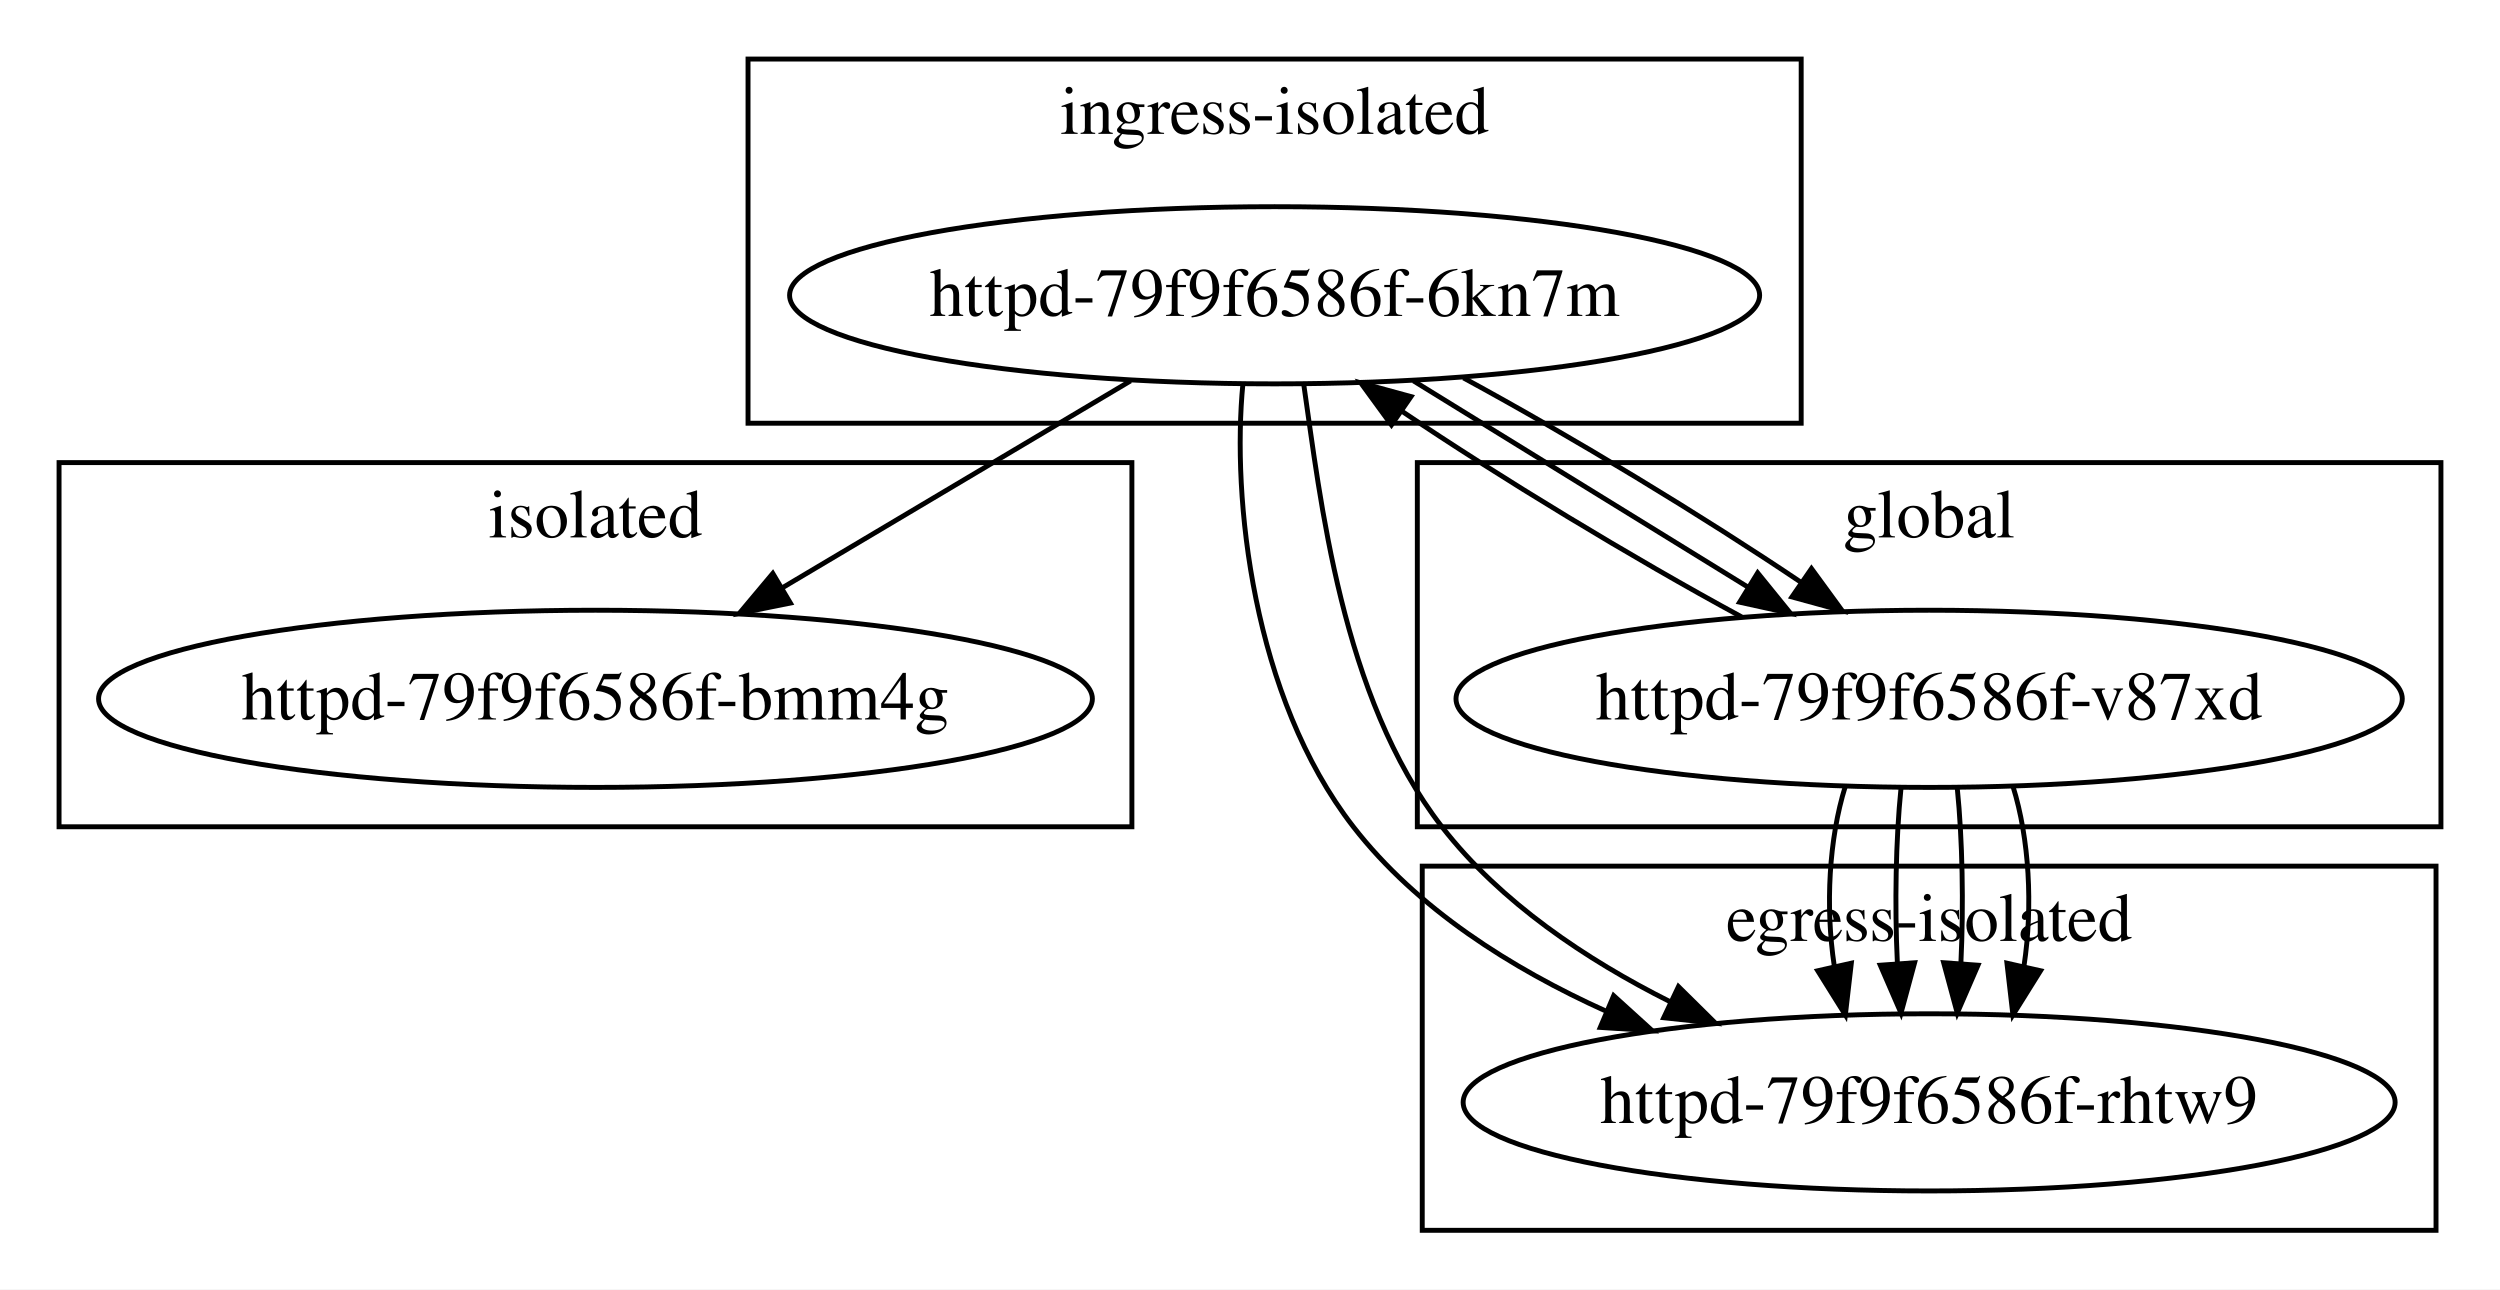
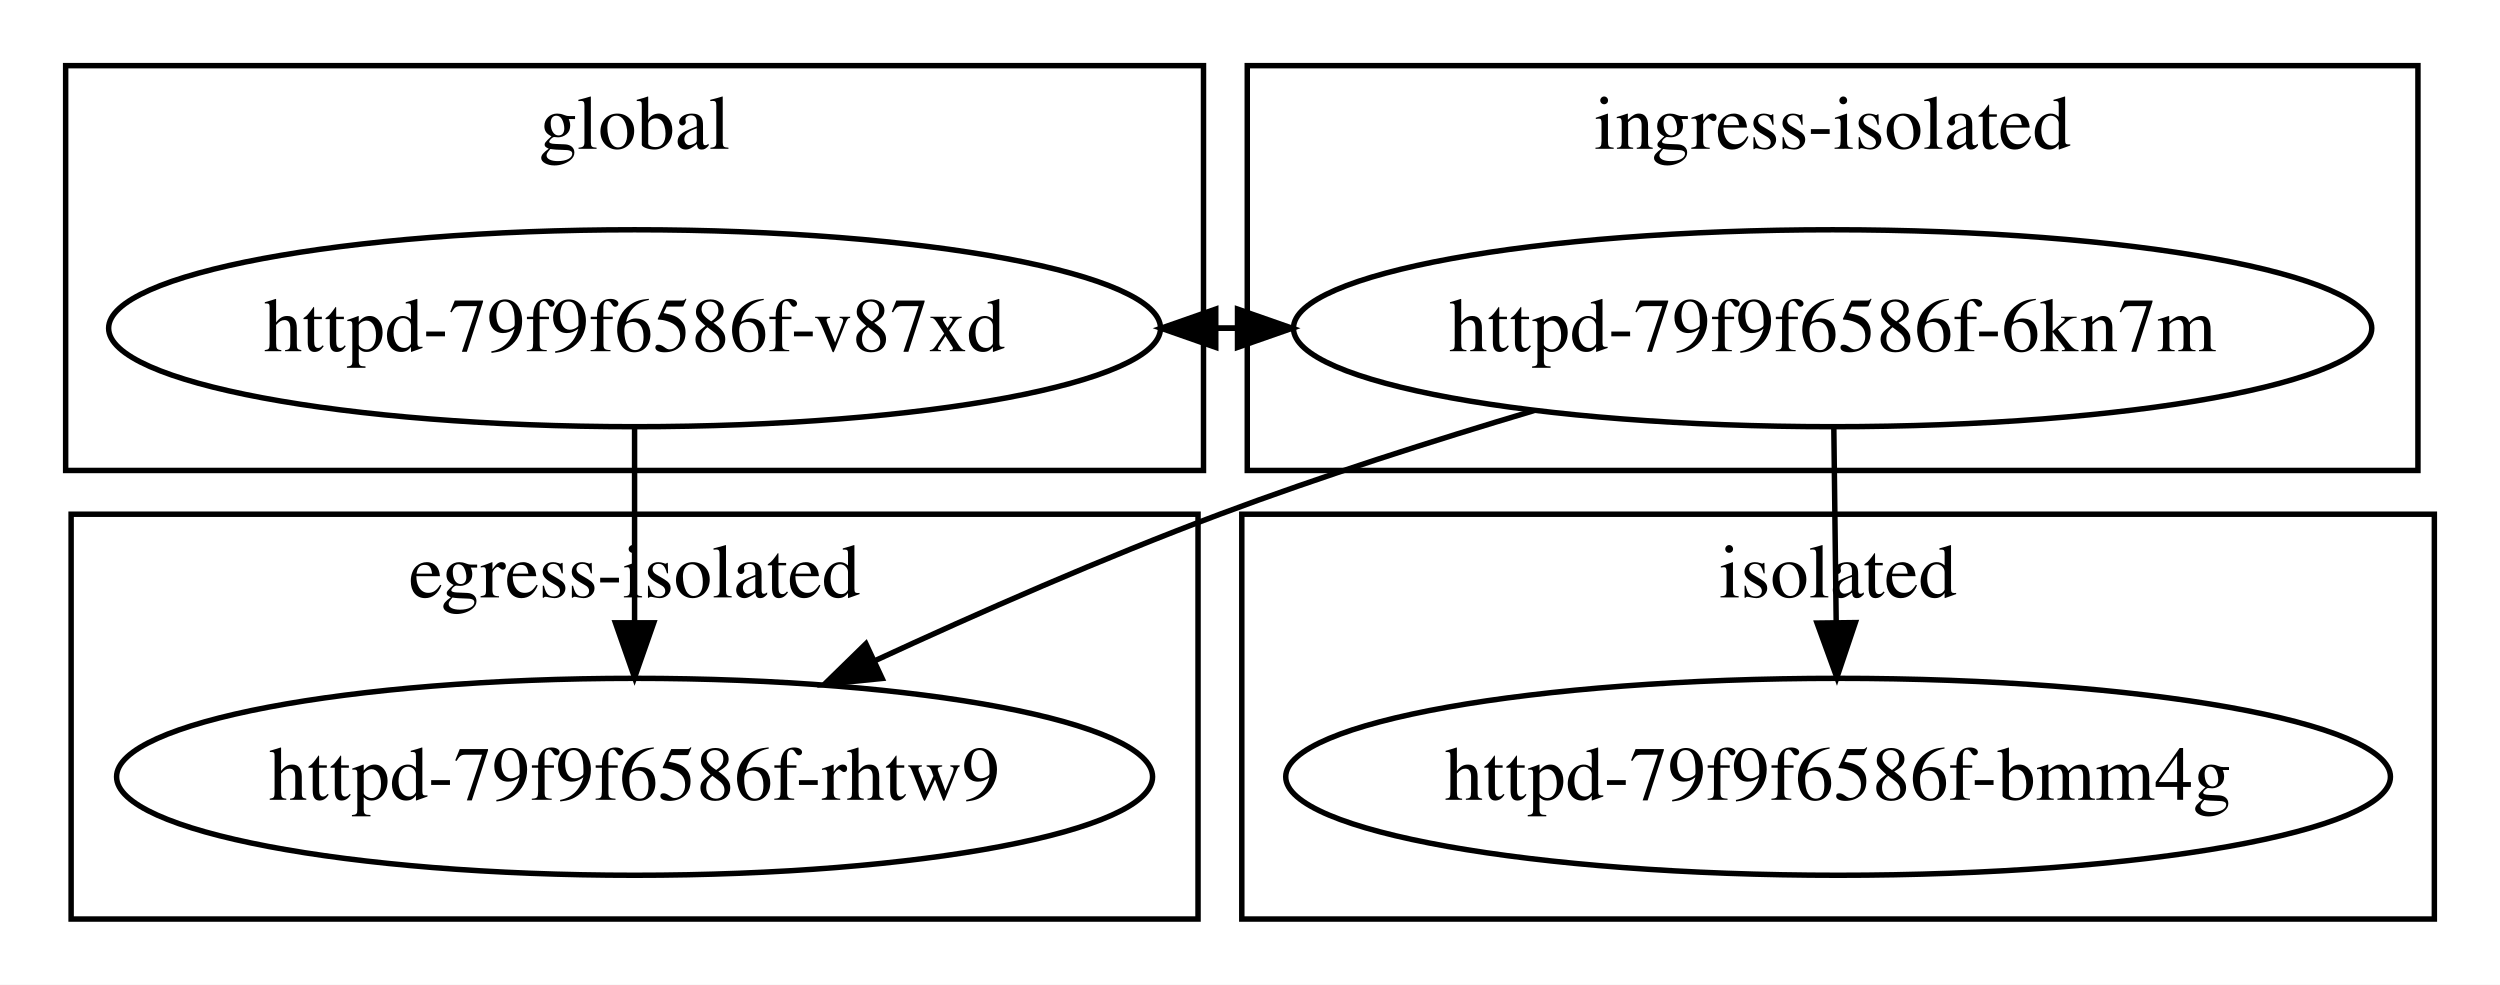
- <svg xmlns="http://www.w3.org/2000/svg" width="508pt" height="262pt" viewBox="0.00 0.00 508.00 262.00">
-   <g id="graph0" class="graph" transform="scale(1 1) rotate(0) translate(4 258)">
-     <polygon fill="#ffffff" stroke="transparent" points="-4,4 -4,-258 504,-258 504,4 -4,4" />
+ <svg xmlns="http://www.w3.org/2000/svg" width="457pt" height="180pt" viewBox="0.00 0.00 457.00 180.00">
+   <g id="graph0" class="graph" transform="scale(1 1) rotate(0) translate(4 176)">
+     <polygon fill="#ffffff" stroke="transparent" points="-4,4 -4,-176 453,-176 453,4 -4,4" />
    <g id="clust1" class="cluster">
-       <polygon fill="none" stroke="#000000" points="148,-172 148,-246 362,-246 362,-172 148,-172" />
-       <text text-anchor="middle" x="255" y="-230.8" font-family="Times,serif" font-size="14.00" fill="#000000">ingress-isolated</text>
+       <polygon fill="none" stroke="#000000" points="8,-90 8,-164 216,-164 216,-90 8,-90" />
+       <text text-anchor="middle" x="112" y="-148.8" font-family="Times,serif" font-size="14.00" fill="#000000">global</text>
    </g>
    <g id="clust2" class="cluster">
-       <polygon fill="none" stroke="#000000" points="8,-90 8,-164 226,-164 226,-90 8,-90" />
-       <text text-anchor="middle" x="117" y="-148.8" font-family="Times,serif" font-size="14.00" fill="#000000">isolated</text>
+       <polygon fill="none" stroke="#000000" points="224,-90 224,-164 438,-164 438,-90 224,-90" />
+       <text text-anchor="middle" x="331" y="-148.8" font-family="Times,serif" font-size="14.00" fill="#000000">ingress-isolated</text>
    </g>
    <g id="clust3" class="cluster">
-       <polygon fill="none" stroke="#000000" points="285,-8 285,-82 491,-82 491,-8 285,-8" />
-       <text text-anchor="middle" x="388" y="-66.8" font-family="Times,serif" font-size="14.00" fill="#000000">egress-isolated</text>
+       <polygon fill="none" stroke="#000000" points="223,-8 223,-82 441,-82 441,-8 223,-8" />
+       <text text-anchor="middle" x="332" y="-66.8" font-family="Times,serif" font-size="14.00" fill="#000000">isolated</text>
    </g>
    <g id="clust4" class="cluster">
-       <polygon fill="none" stroke="#000000" points="284,-90 284,-164 492,-164 492,-90 284,-90" />
-       <text text-anchor="middle" x="388" y="-148.8" font-family="Times,serif" font-size="14.00" fill="#000000">global</text>
+       <polygon fill="none" stroke="#000000" points="9,-8 9,-82 215,-82 215,-8 9,-8" />
+       <text text-anchor="middle" x="112" y="-66.8" font-family="Times,serif" font-size="14.00" fill="#000000">egress-isolated</text>
    </g>
    <g id="node1" class="node">
-       <ellipse fill="none" stroke="#000000" cx="255" cy="-198" rx="98.557" ry="18" />
-       <text text-anchor="middle" x="255" y="-193.8" font-family="Times,serif" font-size="14.00" fill="#000000">httpd-79f9f6586f-6kn7m</text>
+       <ellipse fill="none" stroke="#000000" cx="112" cy="-116" rx="96.143" ry="18" />
+       <text text-anchor="middle" x="112" y="-111.8" font-family="Times,serif" font-size="14.00" fill="#000000">httpd-79f9f6586f-v87xd</text>
    </g>
    <g id="node2" class="node">
-       <ellipse fill="none" stroke="#000000" cx="117" cy="-116" rx="100.971" ry="18" />
-       <text text-anchor="middle" x="117" y="-111.8" font-family="Times,serif" font-size="14.00" fill="#000000">httpd-79f9f6586f-bmm4g</text>
+       <ellipse fill="none" stroke="#000000" cx="331" cy="-116" rx="98.557" ry="18" />
+       <text text-anchor="middle" x="331" y="-111.8" font-family="Times,serif" font-size="14.00" fill="#000000">httpd-79f9f6586f-6kn7m</text>
    </g>
-     <g id="edge10" class="edge">
-       <path fill="none" stroke="#000000" d="M225.734,-180.61C205.151,-168.379 177.411,-151.897 155.103,-138.641" />
-       <polygon fill="#000000" stroke="#000000" points="156.609,-135.464 146.224,-133.365 153.033,-141.482 156.609,-135.464" />
+     <g id="edge2" class="edge">
+       <path fill="none" stroke="#000000" d="M208.24,-116C212.861,-116 217.481,-116 222.102,-116" />
+       <polygon fill="#000000" stroke="#000000" points="222.217,-119.5 232.217,-116 222.217,-112.5 222.217,-119.5" />
+     </g>
+     <g id="node4" class="node">
+       <ellipse fill="none" stroke="#000000" cx="112" cy="-34" rx="94.69" ry="18" />
+       <text text-anchor="middle" x="112" y="-29.8" font-family="Times,serif" font-size="14.00" fill="#000000">httpd-79f9f6586f-rhtw9</text>
+     </g>
+     <g id="edge1" class="edge">
+       <path fill="none" stroke="#000000" d="M112,-97.802C112,-87.398 112,-74.121 112,-62.377" />
+       <polygon fill="#000000" stroke="#000000" points="115.5,-62.148 112,-52.148 108.5,-62.148 115.5,-62.148" />
+     </g>
+     <g id="edge4" class="edge">
+       <path fill="none" stroke="#000000" d="M232.217,-116C227.596,-116 222.976,-116 218.355,-116" />
+       <polygon fill="#000000" stroke="#000000" points="218.24,-112.5 208.24,-116 218.24,-119.5 218.24,-112.5" />
    </g>
    <g id="node3" class="node">
-       <ellipse fill="none" stroke="#000000" cx="388" cy="-34" rx="94.69" ry="18" />
-       <text text-anchor="middle" x="388" y="-29.8" font-family="Times,serif" font-size="14.00" fill="#000000">httpd-79f9f6586f-rhtw9</text>
-     </g>
-     <g id="edge6" class="edge">
-       <path fill="none" stroke="#000000" d="M248.558,-179.999C246.298,-156.842 250.469,-116.456 271,-90 283.908,-73.366 303.14,-61.196 322.345,-52.534" />
-       <polygon fill="#000000" stroke="#000000" points="323.896,-55.679 331.743,-48.56 321.169,-49.231 323.896,-55.679" />
-     </g>
-     <g id="edge8" class="edge">
-       <path fill="none" stroke="#000000" d="M260.906,-179.999C264.298,-156.842 268.469,-116.456 289,-90 300.964,-74.584 318.359,-63.001 335.284,-54.493" />
-       <polygon fill="#000000" stroke="#000000" points="337.063,-57.523 344.6,-50.078 334.065,-51.197 337.063,-57.523" />
-     </g>
-     <g id="node4" class="node">
-       <ellipse fill="none" stroke="#000000" cx="388" cy="-116" rx="96.143" ry="18" />
-       <text text-anchor="middle" x="388" y="-111.8" font-family="Times,serif" font-size="14.00" fill="#000000">httpd-79f9f6586f-v87xd</text>
-     </g>
-     <g id="edge7" class="edge">
-       <path fill="none" stroke="#000000" d="M283.206,-180.61C303.043,-168.379 329.777,-151.897 351.278,-138.641" />
-       <polygon fill="#000000" stroke="#000000" points="353.159,-141.593 359.835,-133.365 349.486,-135.634 353.159,-141.593" />
-     </g>
-     <g id="edge9" class="edge">
-       <path fill="none" stroke="#000000" d="M293.377,-181.208C315.508,-169.208 342.367,-152.898 362.089,-139.592" />
-       <polygon fill="#000000" stroke="#000000" points="364.091,-142.463 370.338,-133.906 360.118,-136.7 364.091,-142.463" />
+       <ellipse fill="none" stroke="#000000" cx="332" cy="-34" rx="100.971" ry="18" />
+       <text text-anchor="middle" x="332" y="-29.8" font-family="Times,serif" font-size="14.00" fill="#000000">httpd-79f9f6586f-bmm4g</text>
    </g>
    <g id="edge5" class="edge">
-       <path fill="none" stroke="#000000" d="M349.903,-132.64C327.671,-144.68 300.601,-161.115 280.784,-174.493" />
-       <polygon fill="#000000" stroke="#000000" points="278.746,-171.648 272.502,-180.207 282.721,-177.409 278.746,-171.648" />
-     </g>
-     <g id="edge1" class="edge">
-       <path fill="none" stroke="#000000" d="M370.965,-98.207C367.647,-87.569 366.897,-73.823 368.716,-61.781" />
-       <polygon fill="#000000" stroke="#000000" points="372.191,-62.283 370.976,-51.758 365.362,-60.743 372.191,-62.283" />
-     </g>
-     <g id="edge2" class="edge">
-       <path fill="none" stroke="#000000" d="M382.28,-97.802C381.227,-87.398 380.981,-74.121 381.543,-62.377" />
-       <polygon fill="#000000" stroke="#000000" points="385.052,-62.375 382.285,-52.148 378.07,-61.868 385.052,-62.375" />
+       <path fill="none" stroke="#000000" d="M331.222,-97.802C331.349,-87.398 331.511,-74.121 331.654,-62.377" />
+       <polygon fill="#000000" stroke="#000000" points="335.156,-62.19 331.779,-52.148 328.157,-62.104 335.156,-62.19" />
    </g>
    <g id="edge3" class="edge">
-       <path fill="none" stroke="#000000" d="M393.72,-97.802C394.773,-87.398 395.019,-74.121 394.457,-62.377" />
-       <polygon fill="#000000" stroke="#000000" points="397.93,-61.868 393.715,-52.148 390.948,-62.375 397.93,-61.868" />
-     </g>
-     <g id="edge4" class="edge">
-       <path fill="none" stroke="#000000" d="M405.035,-98.207C408.353,-87.569 409.103,-73.823 407.284,-61.781" />
-       <polygon fill="#000000" stroke="#000000" points="410.638,-60.743 405.024,-51.758 403.809,-62.283 410.638,-60.743" />
+       <path fill="none" stroke="#000000" d="M276.417,-100.942C258.01,-95.466 237.46,-88.911 219,-82 197.862,-74.087 174.966,-64.026 155.798,-55.161" />
+       <polygon fill="#000000" stroke="#000000" points="157.254,-51.978 146.712,-50.92 154.293,-58.321 157.254,-51.978" />
    </g>
  </g>
</svg>
